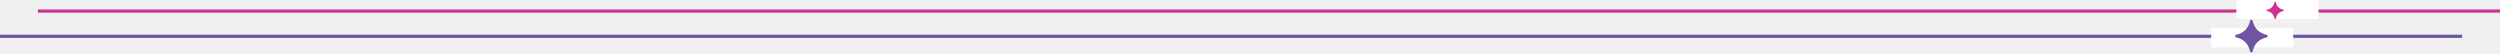
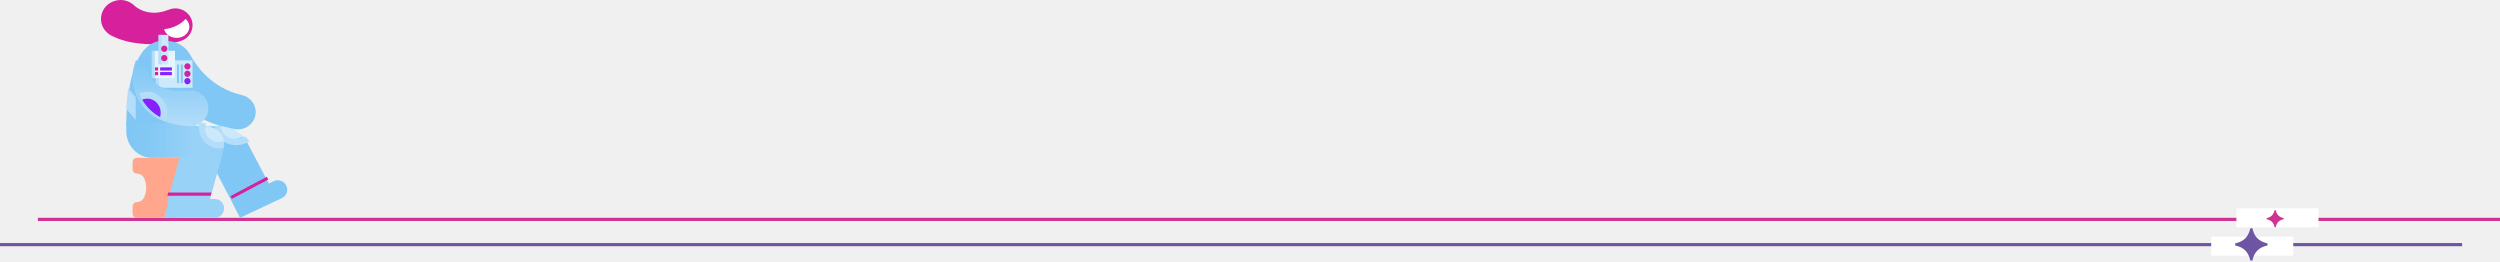
- <svg xmlns="http://www.w3.org/2000/svg" width="792px" height="17px" viewBox="0 0 792 17" version="1.1">
-   <g id="L" stroke="none" stroke-width="1" fill="none" fill-rule="evenodd">
-     <line x1="0.5" y1="11.5" x2="779.5" y2="11.5" id="Line" stroke="#6F54A3" stroke-linecap="square" />
-     <line x1="12.5" y1="3.5" x2="791.5" y2="3.5" id="Line" stroke="#D03293" stroke-linecap="square" />
-     <path d="M726.5,9 L726.5,15 L700.5,15 L700.5,9 L726.5,9 Z M734.5,0 L734.5,6 L708.5,6 L708.5,0 L734.5,0 Z" id="Rectangle-2" fill="#FFFFFF" />
-     <g id="Group" transform="translate(708, 0)" fill-rule="nonzero">
-       <path d="M10.33,11.76 C10.33,11.65 10.36,11.54 10.36,11.43 C10.36,11.32 10.36,11.21 10.33,11.1 C7.62,10.5 6.16,9.04 5.56,6.33 C5.45,6.33 5.34,6.3 5.23,6.3 C5.12,6.3 5.01,6.3 4.9,6.33 C4.3,9.04 2.84,10.5 0.13,11.1 C0.13,11.21 0.1,11.32 0.1,11.43 C0.1,11.54 0.1,11.65 0.13,11.76 C2.84,12.36 4.3,13.82 4.9,16.53 C5.01,16.53 5.12,16.56 5.23,16.56 C5.34,16.56 5.45,16.56 5.56,16.53 C6.16,13.81 7.63,12.35 10.33,11.76 Z" id="Path" fill="#6F54A3" />
-       <path d="M15.47,3.44 C15.47,3.38 15.48,3.32 15.48,3.27 C15.48,3.21 15.48,3.15 15.47,3.1 C14.03,2.78 13.25,2.01 12.94,0.57 C12.88,0.57 12.82,0.56 12.77,0.56 C12.71,0.56 12.65,0.56 12.6,0.57 C12.28,2.01 11.51,2.79 10.07,3.1 C10.07,3.16 10.06,3.22 10.06,3.27 C10.06,3.32 10.06,3.39 10.07,3.44 C11.51,3.76 12.29,4.53 12.6,5.97 C12.66,5.97 12.72,5.98 12.77,5.98 C12.83,5.98 12.89,5.98 12.94,5.97 C13.25,4.54 14.03,3.76 15.47,3.44 Z" id="Path" fill="#D03293" />
+ <svg xmlns="http://www.w3.org/2000/svg" width="792px" height="83px" viewBox="0 0 792 83" version="1.1">
+   <defs>
+     <linearGradient x1="0.013%" y1="49.994%" x2="99.999%" y2="49.994%" id="linearGradient-1">
+       <stop stop-color="#99D2F7" offset="1.883%" />
+       <stop stop-color="#95D0F7" offset="12.57%" />
+       <stop stop-color="#85C9F5" offset="61.28%" />
+       <stop stop-color="#80C7F5" offset="100%" />
+     </linearGradient>
+     <linearGradient x1="50.001%" y1="-0.009%" x2="50.001%" y2="100.02%" id="linearGradient-2">
+       <stop stop-color="#80C7F5" offset="0%" />
+       <stop stop-color="#8CCCF6" offset="30.92%" />
+       <stop stop-color="#ACDAF8" offset="86.62%" />
+       <stop stop-color="#B3DDF9" offset="97.74%" />
+     </linearGradient>
+   </defs>
+   <g id="Artboard-Copy-4" stroke="none" stroke-width="1" fill="none" fill-rule="evenodd">
+     <g id="line-pink-purple" transform="translate(0, 66)">
+       <line x1="0.5" y1="11.5" x2="779.5" y2="11.5" id="Line" stroke="#6F54A3" stroke-linecap="square" />
+       <line x1="12.5" y1="3.5" x2="791.5" y2="3.5" id="Line" stroke="#D03293" stroke-linecap="square" />
+       <path d="M726.5,9 L726.5,15 L700.5,15 L700.5,9 L726.5,9 Z M734.5,0 L734.5,6 L708.5,6 L708.5,0 L734.5,0 Z" id="Rectangle-2" fill="#FFFFFF" fill-rule="nonzero" />
+       <g id="Group" transform="translate(708, 0)" fill-rule="nonzero">
+         <path d="M10.33,11.76 C10.33,11.65 10.36,11.54 10.36,11.43 C10.36,11.32 10.36,11.21 10.33,11.1 C7.62,10.5 6.16,9.04 5.56,6.33 C5.45,6.33 5.34,6.3 5.23,6.3 C5.12,6.3 5.01,6.3 4.9,6.33 C4.3,9.04 2.84,10.5 0.13,11.1 C0.13,11.21 0.1,11.32 0.1,11.43 C0.1,11.54 0.1,11.65 0.13,11.76 C2.84,12.36 4.3,13.82 4.9,16.53 C5.01,16.53 5.12,16.56 5.23,16.56 C5.34,16.56 5.45,16.56 5.56,16.53 C6.16,13.81 7.63,12.35 10.33,11.76 Z" id="Path" fill="#6F54A3" />
+         <path d="M15.47,3.44 C15.47,3.38 15.48,3.32 15.48,3.27 C15.48,3.21 15.48,3.15 15.47,3.1 C14.03,2.78 13.25,2.01 12.94,0.57 C12.88,0.57 12.82,0.56 12.77,0.56 C12.71,0.56 12.65,0.56 12.6,0.57 C12.28,2.01 11.51,2.79 10.07,3.1 C10.07,3.16 10.06,3.22 10.06,3.27 C10.06,3.32 10.06,3.39 10.07,3.44 C11.51,3.76 12.29,4.53 12.6,5.97 C12.66,5.97 12.72,5.98 12.77,5.98 C12.83,5.98 12.89,5.98 12.94,5.97 C13.25,4.54 14.03,3.76 15.47,3.44 Z" id="Path" fill="#D03293" />
+       </g>
+     </g>
+     <g id="Group" transform="translate(61.5, 34.5) scale(-1, 1) translate(-61.5, -34.5) translate(31.5, 0)">
+       <path d="M59.327,4.583 C59.028,3.377 58.365,2.225 57.287,1.394 C55.587,0.09 53.358,-0.285 51.696,0.21 C51.189,0.362 50.687,0.545 50.222,0.804 C49.784,1.05 49.374,1.354 49.001,1.707 L49.001,1.707 C49.001,1.707 48.992,1.715 48.974,1.733 C48.965,1.742 48.955,1.751 48.946,1.76 C48.453,2.225 44.529,5.628 38.229,3.131 L38.229,3.131 C36.985,2.6 35.631,2.506 34.549,2.832 C34.098,2.966 33.651,3.127 33.236,3.364 C32.697,3.667 32.205,4.065 31.781,4.552 C29.833,6.807 30.141,10.17 32.472,12.059 C32.794,12.323 33.199,12.542 33.591,12.725 C34.254,13.038 35.079,13.274 35.912,13.417 C38.735,13.9 48.61,15.119 55.951,11.412 C56.168,11.314 56.384,11.202 56.587,11.077 C56.591,11.072 56.596,11.072 56.601,11.068 L56.601,11.068 C57.14,10.742 57.632,10.331 58.061,9.835 C59.369,8.321 59.769,6.365 59.327,4.583 Z" id="Path" fill="#D7219C" fill-rule="nonzero" />
+       <path d="M32.701,6 C32.613,6.076 32.526,6.156 32.443,6.24 C31.008,7.728 31.237,9.941 32.949,11.184 C33.664,11.702 34.525,11.968 35.386,11.997 C36.597,12.039 37.817,11.609 38.654,10.741 C39.082,10.299 39.364,9.789 39.5,9.262 C35.818,8.819 33.737,7.167 32.701,6 Z" id="Path" fill="#FFFFFF" fill-rule="nonzero" />
+       <path d="M48.158,54.981 C48.899,54.981 49.5,54.363 49.5,53.602 L49.5,51.379 C49.5,50.618 48.899,50 48.158,50 L34.5,50 L34.5,69 L48.158,69 C48.899,69 49.5,68.382 49.5,67.621 L49.5,65.398 C49.5,64.637 48.899,64.019 48.158,64.019 L48.158,64.019 C47.197,64.019 46.304,63.471 45.878,62.59 C45.425,61.663 45.169,60.616 45.169,59.505 C45.169,58.398 45.425,57.346 45.878,56.419 C46.309,55.525 47.197,54.981 48.158,54.981 L48.158,54.981 Z" id="Path" fill="#FFA68C" fill-rule="nonzero" />
+       <path d="M40.922,13 L37.712,13.027 C37.685,13.031 37.657,13.036 37.63,13.036 C34.856,13.4 32.458,15.086 31.16,17.493 C29.202,21.132 24.425,27.828 14.988,30.092 C14.131,30.27 13.305,30.644 12.586,31.218 C10.155,33.144 9.798,36.619 11.783,38.977 C13.255,40.721 15.598,41.366 17.703,40.801 C17.863,40.778 25.41,39.804 31.458,35.053 L30.945,39.871 L51.496,39.871 C51.496,39.871 52.041,14.49 40.922,13 Z" id="Path" fill="#80C7F5" fill-rule="nonzero" />
+       <path d="M30.5,40 L22.507,40 C18.429,40 14.694,42.251 12.808,45.835 L6.339,58.154 L4.86,57.415 C3.376,56.672 1.567,57.268 0.823,58.74 L0.823,58.74 C0.074,60.212 0.674,62.006 2.158,62.744 L15.461,69 L17.937,64.123 L30.5,40 Z" id="Path" fill="#80C7F5" fill-rule="nonzero" />
+       <path d="M25.237,64 L20.721,47.659 C19.659,43.807 22.553,40 26.551,40 L31.869,40 L38.5,64 L25.237,64 L25.237,64 Z" id="Path" fill="#99D2F7" fill-rule="nonzero" />
+       <polygon id="Path" fill="#D7219C" fill-rule="nonzero" points="6.5 56.874 6.955 56 18.5 62.126 18.049 63" />
+       <path d="M23.5,40 L22.205,40 C21.879,40 21.553,40.013 21.232,40.039 C21.107,42.224 19.112,43.958 16.662,43.958 C15.631,43.958 14.687,43.647 13.924,43.132 C13.397,43.616 12.917,44.144 12.5,44.724 C13.656,45.524 15.099,46 16.667,46 C20.374,46 23.395,43.327 23.5,40 Z" id="Path" fill="#B3DDF9" fill-rule="nonzero" />
+       <path d="M14.5,43.157 C15.235,43.682 16.14,44 17.123,44 C19.47,44 21.381,42.225 21.5,40 C18.827,40.216 16.346,41.351 14.5,43.157 Z" id="Path" fill="#CCE9FB" fill-rule="nonzero" />
+       <path d="M38.008,63.432 L38.008,63.432 L37.981,63.338 L37.902,63.034 L37.902,63.034 L31.601,40 L28.537,40 C28.594,40.349 28.625,40.707 28.625,41.069 C28.625,44.593 25.796,47.456 22.302,47.456 C21.771,47.456 21.257,47.389 20.766,47.263 C20.783,47.335 20.797,47.407 20.819,47.478 L25.074,63.034 L23.453,63.034 C21.824,63.034 20.5,64.366 20.5,66.017 L20.5,66.017 C20.5,67.663 21.82,69 23.453,69 L39.5,69 L38.008,63.432 Z" id="Path" fill="#99D2F7" fill-rule="nonzero" />
+       <path d="M43.368,50 L29.5,50 L29.5,39 L51.5,39 L51.5,41.494 C51.5,46.192 47.859,50 43.368,50 Z" id="Path" fill="url(#linearGradient-1)" fill-rule="nonzero" />
+       <polygon id="Path" fill="#D7219C" fill-rule="nonzero" points="24.78 62 24.5 61 38.216 61 38.5 62" />
+       <path d="M28.5,40.147 C28.5,39.758 28.469,39.374 28.412,39 L26.34,39 C26.318,39 26.3,39 26.278,39 C26.366,39.365 26.415,39.749 26.415,40.147 C26.415,42.681 24.524,44.735 22.192,44.735 C21.617,44.735 21.065,44.61 20.566,44.38 C20.456,45.157 20.482,45.973 20.659,46.794 C21.149,46.928 21.662,47 22.192,47 C25.677,46.995 28.5,43.929 28.5,40.147 Z" id="Path" fill="#B3DDF9" fill-rule="nonzero" />
+       <path d="M20.5,44.69 C21.012,44.887 21.579,45 22.168,45 C24.56,45 26.5,43.209 26.5,41 C26.5,40.653 26.446,40.322 26.36,40 C23.314,40.029 20.926,42.117 20.5,44.69 Z" id="Path" fill="#CCE9FB" fill-rule="nonzero" />
+       <path d="M48.5,38 L51.5,34.493 C51.396,32.617 51.206,30.365 50.872,28 L48.5,30.774 L48.5,38 Z" id="Path" fill="#B3DDF9" fill-rule="nonzero" />
+       <g transform="translate(30.5, 11)">
+         <rect id="Rectangle" fill="#CCE9FB" fill-rule="nonzero" x="0.018" y="8.134" width="11.062" height="8.675" />
+         <rect id="Rectangle" fill="#B3DDF9" fill-rule="nonzero" transform="translate(11.37694, 12.46792) rotate(-180) translate(-11.37694, -12.46792) " x="11.079" y="8.131" width="1" height="8.675" />
+         <path d="M4.551,16.986 L4.551,16.804 C4.518,16.865 4.484,16.925 4.451,16.986 L4.551,16.986 Z" id="Path" />
+         <rect id="Rectangle" fill="#E6F4FD" fill-rule="nonzero" x="5.552" y="5.087" width="6.819" height="8.675" />
+         <rect id="Rectangle" fill="#CCE9FB" fill-rule="nonzero" x="7.653" y="0.042" width="2.611" height="9.383" />
+         <rect id="Rectangle" fill="#B3DDF9" fill-rule="nonzero" transform="translate(10.55188, 4.731047) rotate(-180) translate(-10.55188, -4.731047) " x="10.266" y="0.04" width="1" height="9.383" />
+         <rect id="Rectangle" fill="#B3DDF9" fill-rule="nonzero" transform="translate(12.66155, 9.420062) rotate(-180) translate(-12.66155, -9.420062) " x="12.364" y="5.083" width="1" height="8.675" />
+         <ellipse id="Oval" fill="#D7219C" fill-rule="nonzero" cx="8.961" cy="4.44" rx="1" ry="1" />
+         <ellipse id="Oval" fill="#D7219C" fill-rule="nonzero" cx="8.961" cy="7.412" rx="1" ry="1" />
+         <ellipse id="Oval" fill="#D7219C" fill-rule="nonzero" cx="1.619" cy="10.035" rx="1" ry="1" />
+         <ellipse id="Oval" fill="#D7219C" fill-rule="nonzero" cx="1.619" cy="12.374" rx="1" ry="1" />
+         <ellipse id="Oval" fill="#871FFF" fill-rule="nonzero" cx="1.619" cy="14.708" rx="1" ry="1" />
+         <rect id="Rectangle" fill="#871FFF" fill-rule="nonzero" x="6.553" y="10.347" width="3.712" height="1" />
+         <polygon id="Rectangle" fill="#80C7F5" fill-rule="nonzero" transform="translate(3.395965, 12.38741) rotate(90) translate(-3.395965, -12.38741) " points="0.433 12.076 6.359 12.076 6.359 12.699 0.433 12.699" />
+         <polygon id="Rectangle" fill="#80C7F5" fill-rule="nonzero" transform="translate(4.62986, 12.38458) rotate(90) translate(-4.62986, -12.38458) " points="1.667 12.073 7.593 12.073 7.593 12.696 1.667 12.696" />
+         <rect id="Rectangle" fill="#D7219C" fill-rule="nonzero" x="10.9" y="10.347" width="1" height="1" />
+         <rect id="Rectangle" fill="#871FFF" fill-rule="nonzero" x="6.553" y="11.828" width="3.712" height="1" />
+         <rect id="Rectangle" fill="#D7219C" fill-rule="nonzero" x="10.9" y="11.828" width="1" height="1" />
+       </g>
+       <path d="M48.563,19.479 C48.503,19.322 48.439,19.161 48.375,19 L44.027,23.543 C44.027,23.543 42.781,29.845 31.695,28.616 C28.57,28.331 25.808,30.642 25.524,33.776 C25.24,36.916 27.539,39.692 30.659,39.977 C30.833,39.991 31.007,40 31.177,40 L31.177,40 C31.177,40 31.191,40 31.204,40 C31.36,40 31.516,39.991 31.672,39.977 C32.863,39.903 36.047,39.613 39.455,38.453 C47.266,35.806 51.504,27.212 48.563,19.479 Z" id="Path" fill="url(#linearGradient-2)" fill-rule="nonzero" />
+       <g transform="translate(38.5, 29)" fill-rule="nonzero" id="Path">
+         <path d="M2.096,6.721 C2.096,4.25 3.993,2.247 6.333,2.247 C6.904,2.247 7.445,2.368 7.946,2.584 C8.313,1.956 8.637,1.296 8.912,0.618 C8.123,0.243 7.25,0.037 6.333,0.037 C2.841,0.037 0.004,3.028 0.004,6.721 C0.004,7.503 0.133,8.256 0.368,8.954 C1.041,8.71 1.684,8.42 2.3,8.088 C2.171,7.657 2.096,7.199 2.096,6.721 Z" fill="#B3DDF9" />
+         <path d="M2.096,6.721 C2.096,7.199 2.167,7.657 2.3,8.088 C4.675,6.801 6.603,4.872 7.946,2.584 C7.449,2.368 6.904,2.247 6.333,2.247 C3.993,2.251 2.096,4.255 2.096,6.721 Z" fill="#871FFF" />
+       </g>
    </g>
  </g>
</svg>
